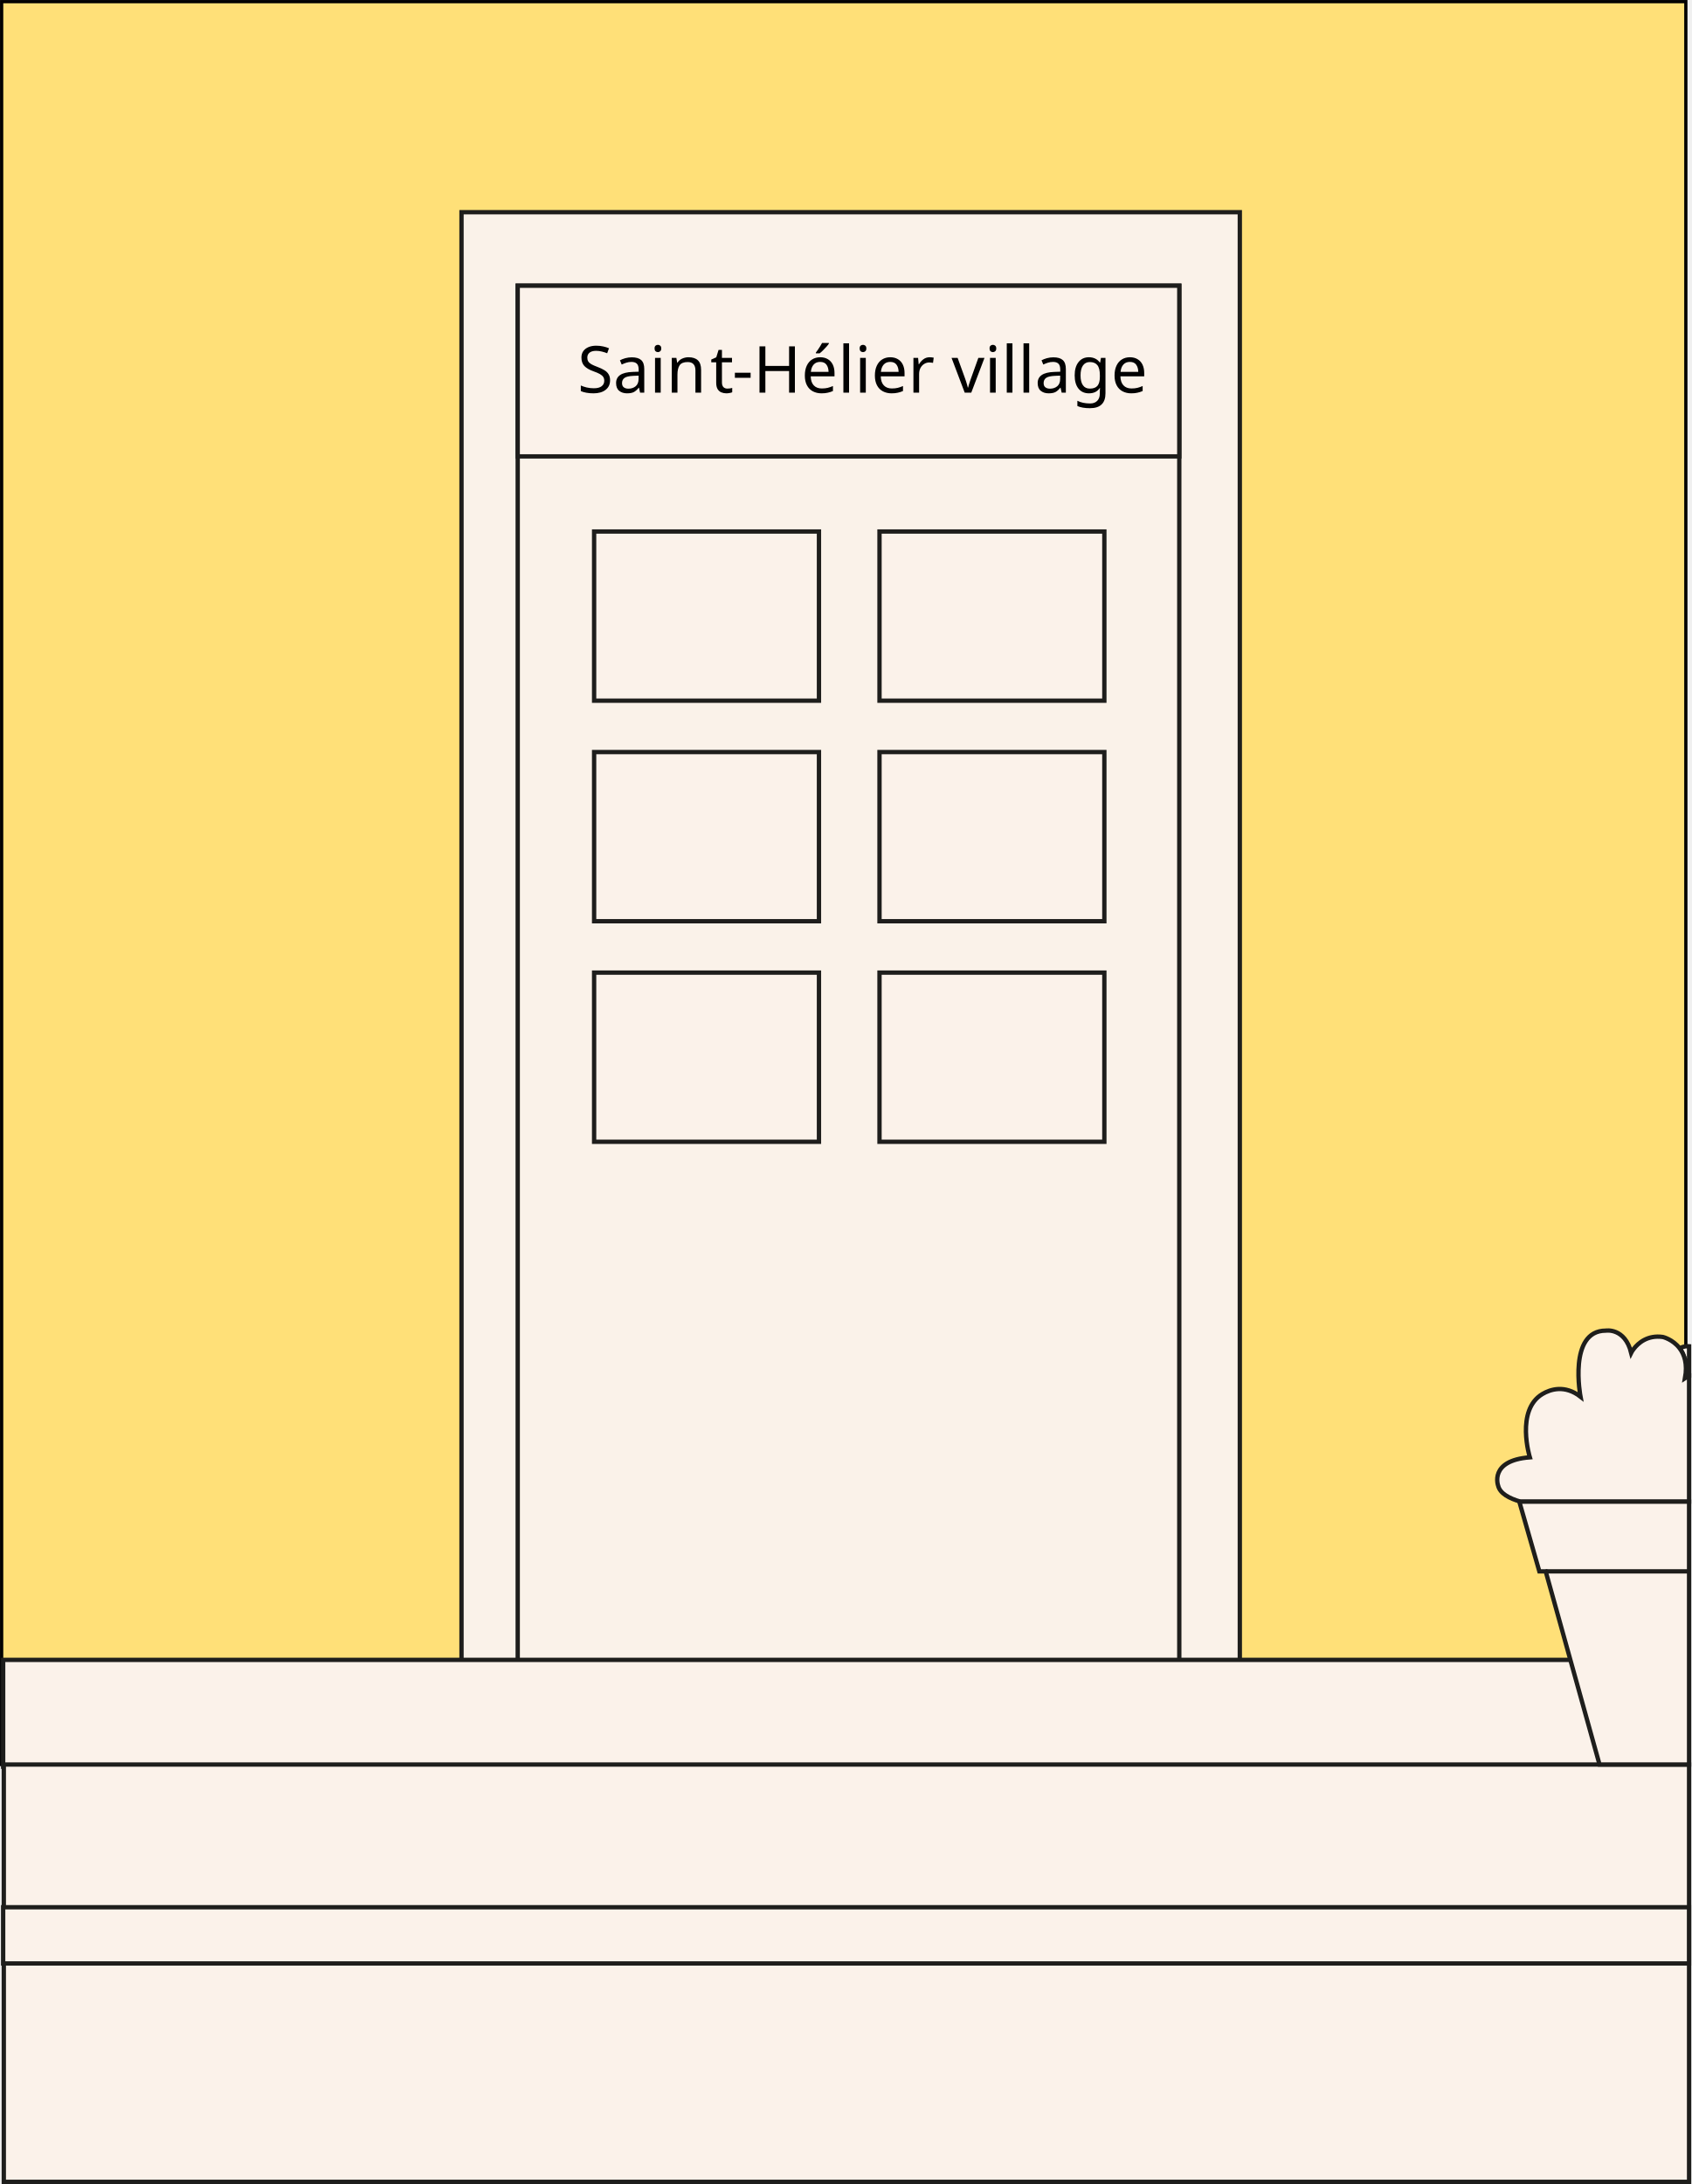
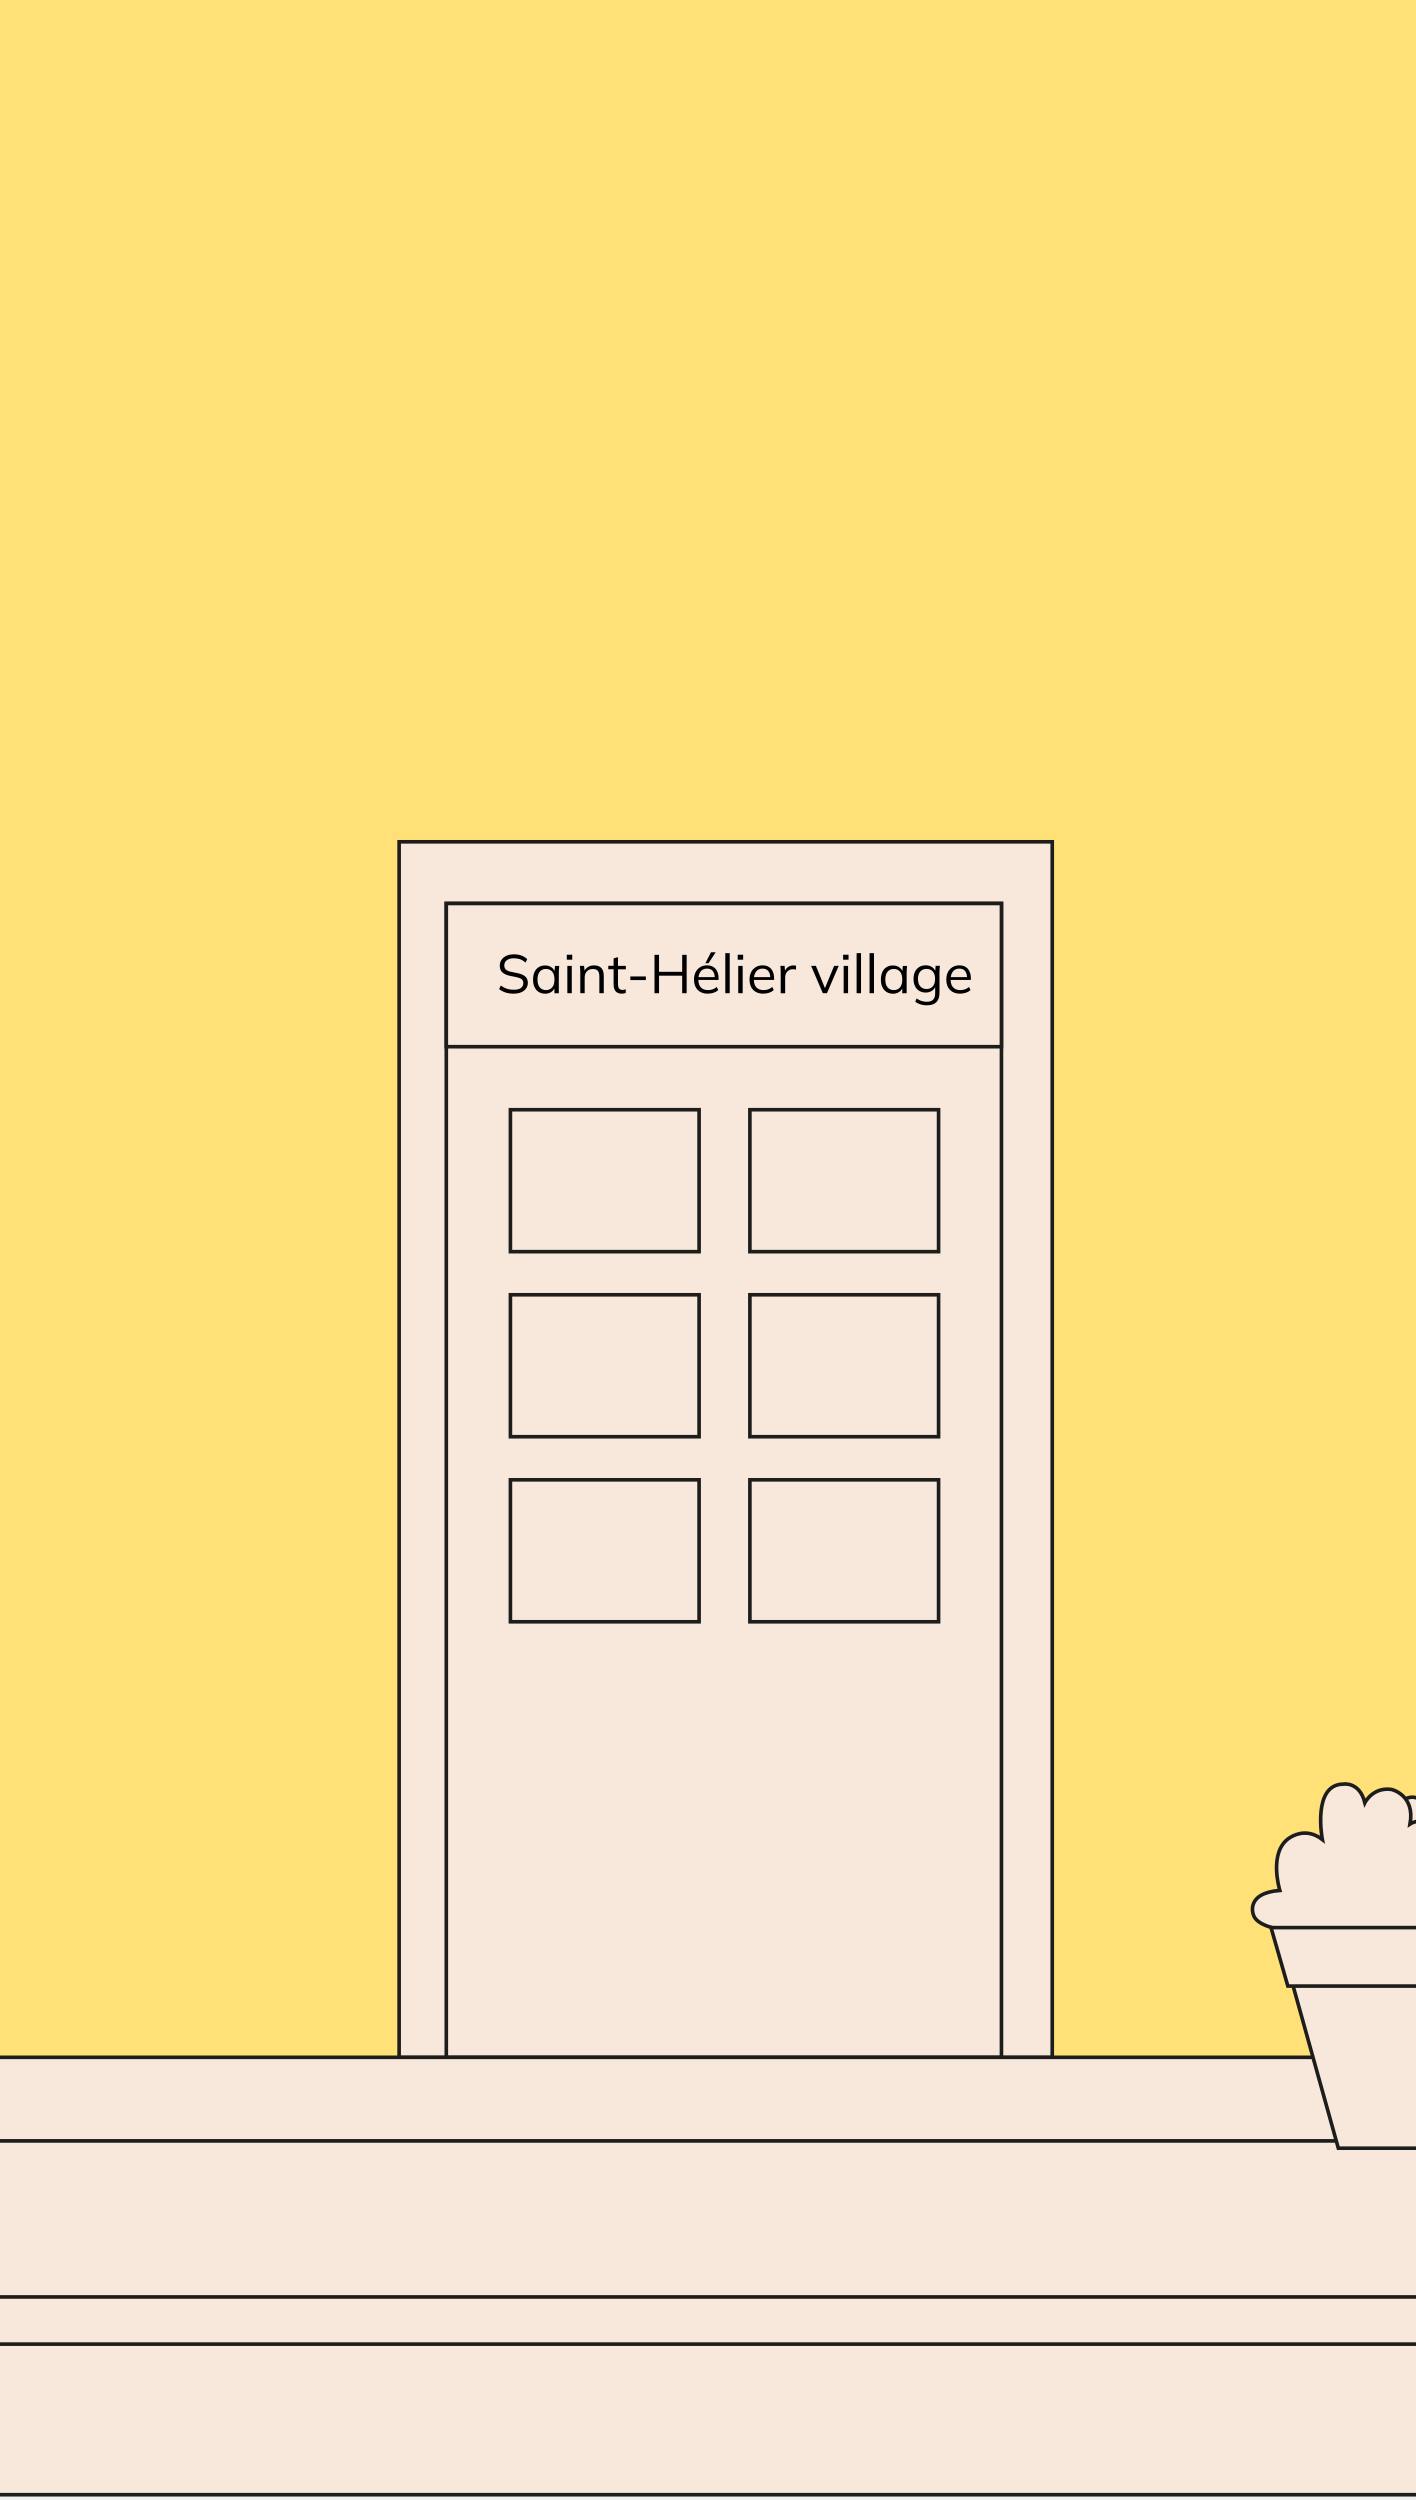
- <svg xmlns="http://www.w3.org/2000/svg" id="Calque_1" viewBox="0 0 391.13 505.04">
+ <svg xmlns="http://www.w3.org/2000/svg" width="390" height="689" viewBox="0 0 390 689" fill="none">
+   <g clip-path="url(#clip0_666_451)">
+     <path d="M395 183H-7V591H395V183Z" fill="#FFE178" stroke="black" stroke-width="0.75" stroke-miterlimit="10" />
+     <path d="M290 232H110V567.05H290V232Z" fill="#F8E8DB" stroke="#1D1D1B" stroke-miterlimit="10" />
+     <path d="M276 248.99H123V567.02H276V248.99Z" fill="#F8E8DB" stroke="#1D1D1B" stroke-miterlimit="10" />
+     <path d="M389 567H-7V592H389V567Z" fill="#F8E8DB" stroke="#1D1D1B" stroke-miterlimit="10" />
+     <path d="M192.67 305.84H140.67V344.96H192.67V305.84Z" fill="#F8E8DB" stroke="#1D1D1B" stroke-miterlimit="10" />
+     <path d="M258.67 305.84H206.67V344.96H258.67V305.84Z" fill="#F8E8DB" stroke="#1D1D1B" stroke-miterlimit="10" />
+     <path d="M192.67 356.84H140.67V395.96H192.67V356.84Z" fill="#F8E8DB" stroke="#1D1D1B" stroke-miterlimit="10" />
+     <path d="M258.67 356.84H206.67V395.96H258.67V356.84Z" fill="#F8E8DB" stroke="#1D1D1B" stroke-miterlimit="10" />
+     <path d="M192.67 407.84H140.67V446.96H192.67V407.84Z" fill="#F8E8DB" stroke="#1D1D1B" stroke-miterlimit="10" />
+     <path d="M258.67 407.84H206.67V446.96H258.67V407.84Z" fill="#F8E8DB" stroke="#1D1D1B" stroke-miterlimit="10" />
+     <path d="M276 249H123V288.47H276V249Z" fill="#F8E8DB" stroke="#1D1D1B" stroke-miterlimit="10" />
+     <path d="M141.6 273.86C140.75 273.86 139.99 273.75 139.32 273.53C138.65 273.31 138.07 273 137.57 272.59L138.02 271.6C138.37 271.86 138.72 272.08 139.08 272.25C139.44 272.42 139.82 272.56 140.23 272.64C140.64 272.73 141.1 272.77 141.61 272.77C142.5 272.77 143.16 272.6 143.59 272.27C144.02 271.94 144.23 271.5 144.23 270.95C144.23 270.48 144.08 270.12 143.78 269.87C143.48 269.62 142.95 269.42 142.2 269.27L140.62 268.96C139.65 268.76 138.93 268.43 138.45 267.98C137.97 267.53 137.74 266.92 137.74 266.15C137.74 265.52 137.9 264.97 138.23 264.5C138.56 264.03 139.01 263.67 139.6 263.4C140.19 263.14 140.87 263.01 141.65 263.01C142.43 263.01 143.08 263.12 143.7 263.35C144.32 263.57 144.85 263.9 145.29 264.33L144.86 265.29C144.39 264.87 143.9 264.57 143.38 264.38C142.86 264.2 142.28 264.1 141.63 264.1C140.81 264.1 140.16 264.28 139.69 264.63C139.22 264.98 138.98 265.47 138.98 266.08C138.98 266.57 139.13 266.95 139.43 267.23C139.73 267.51 140.22 267.71 140.91 267.85L142.5 268.17C143.52 268.38 144.27 268.69 144.75 269.11C145.23 269.53 145.47 270.12 145.47 270.88C145.47 271.46 145.31 271.97 145 272.42C144.68 272.87 144.24 273.22 143.66 273.47C143.08 273.72 142.39 273.85 141.59 273.85L141.6 273.86Z" fill="black" />
+     <path d="M150.23 273.86C149.56 273.86 148.98 273.7 148.48 273.39C147.98 273.08 147.59 272.63 147.32 272.05C147.04 271.47 146.91 270.77 146.91 269.97C146.91 269.17 147.05 268.45 147.32 267.87C147.59 267.29 147.98 266.85 148.48 266.54C148.98 266.23 149.56 266.08 150.23 266.08C150.9 266.08 151.5 266.25 151.99 266.6C152.48 266.95 152.81 267.41 152.97 268H152.79L152.96 266.21H154.13C154.1 266.5 154.07 266.79 154.05 267.09C154.03 267.38 154.01 267.67 154.01 267.95V273.74H152.8V271.97H152.97C152.81 272.56 152.48 273.02 151.98 273.36C151.48 273.7 150.9 273.87 150.24 273.87L150.23 273.86ZM150.47 272.87C151.19 272.87 151.76 272.62 152.18 272.13C152.6 271.64 152.81 270.91 152.81 269.96C152.81 269.01 152.6 268.27 152.18 267.78C151.76 267.29 151.19 267.04 150.47 267.04C149.75 267.04 149.19 267.29 148.77 267.78C148.34 268.28 148.13 269 148.13 269.96C148.13 270.92 148.34 271.63 148.77 272.13C149.19 272.63 149.76 272.87 150.47 272.87Z" fill="black" />
+     <path d="M156.21 264.49V263.12H157.71V264.49H156.21ZM156.36 273.73V266.2H157.58V273.73H156.36Z" fill="black" />
+     <path d="M159.93 273.73V267.94C159.93 267.66 159.92 267.37 159.89 267.08C159.86 266.79 159.84 266.49 159.81 266.2H160.98L161.13 267.85H160.95C161.17 267.27 161.52 266.83 162.01 266.52C162.49 266.21 163.06 266.06 163.7 266.06C164.59 266.06 165.26 266.3 165.72 266.77C166.18 267.24 166.4 267.99 166.4 269.01V273.72H165.18V269.09C165.18 268.38 165.04 267.86 164.75 267.54C164.46 267.22 164.02 267.05 163.42 267.05C162.72 267.05 162.17 267.26 161.75 267.69C161.34 268.12 161.14 268.69 161.14 269.42V273.72H159.92L159.93 273.73Z" fill="black" />
+     <path d="M171.39 273.86C170.65 273.86 170.08 273.65 169.69 273.22C169.3 272.8 169.11 272.15 169.11 271.29V267.13H167.64V266.18H169.11V264.13L170.32 263.79V266.19H172.48V267.14H170.32V271.16C170.32 271.76 170.42 272.19 170.63 272.44C170.84 272.69 171.14 272.82 171.55 272.82C171.74 272.82 171.91 272.8 172.06 272.77C172.21 272.73 172.35 272.69 172.46 272.64V273.66C172.32 273.72 172.15 273.77 171.96 273.8C171.77 273.83 171.57 273.85 171.38 273.85L171.39 273.86Z" fill="black" />
+     <path d="M173.72 270.11V269.11H178V270.11H173.72Z" fill="black" />
+     <path d="M180.38 273.73V263.15H181.63V267.83H188.01V263.15H189.24V273.73H188.01V268.9H181.63V273.73H180.38Z" fill="black" />
+     <path d="M195.08 273.86C193.9 273.86 192.97 273.52 192.29 272.83C191.61 272.15 191.27 271.19 191.27 269.97C191.27 269.18 191.42 268.49 191.72 267.91C192.02 267.33 192.44 266.87 192.98 266.54C193.52 266.22 194.14 266.05 194.84 266.05C195.54 266.05 196.11 266.2 196.58 266.48C197.05 266.77 197.41 267.18 197.66 267.72C197.91 268.26 198.04 268.89 198.04 269.62V270.07H192.21V269.3H197.25L196.99 269.5C196.99 268.7 196.81 268.08 196.45 267.62C196.09 267.17 195.56 266.95 194.85 266.95C194.1 266.95 193.52 267.21 193.1 267.74C192.68 268.27 192.47 268.97 192.47 269.86V270C192.47 270.94 192.7 271.65 193.17 272.14C193.63 272.62 194.29 272.87 195.13 272.87C195.58 272.87 196 272.8 196.4 272.67C196.8 272.54 197.17 272.31 197.53 272L197.95 272.85C197.62 273.17 197.2 273.42 196.7 273.59C196.19 273.76 195.66 273.85 195.1 273.85L195.08 273.86ZM194.4 265.47L195.94 262.44H197.24L195.26 265.47H194.39H194.4Z" fill="black" />
+     <path d="M199.89 273.73V262.69H201.11V273.73H199.89Z" fill="black" />
+     <path d="M203.31 264.49V263.12H204.81V264.49H203.31ZM203.46 273.73V266.2H204.68V273.73H203.46Z" fill="black" />
+     <path d="M210.38 273.86C209.2 273.86 208.27 273.52 207.59 272.83C206.91 272.15 206.57 271.19 206.57 269.97C206.57 269.18 206.72 268.49 207.02 267.91C207.32 267.33 207.74 266.87 208.28 266.54C208.82 266.22 209.44 266.05 210.14 266.05C210.84 266.05 211.41 266.2 211.88 266.48C212.35 266.77 212.71 267.18 212.96 267.72C213.21 268.26 213.34 268.89 213.34 269.62V270.07H207.51V269.3H212.55L212.29 269.5C212.29 268.7 212.11 268.08 211.75 267.62C211.39 267.17 210.86 266.95 210.15 266.95C209.4 266.95 208.82 267.21 208.4 267.74C207.98 268.27 207.77 268.97 207.77 269.86V270C207.77 270.94 208 271.65 208.47 272.14C208.93 272.62 209.59 272.87 210.43 272.87C210.88 272.87 211.3 272.8 211.7 272.67C212.1 272.54 212.47 272.31 212.83 272L213.25 272.85C212.92 273.17 212.5 273.42 212 273.59C211.49 273.76 210.96 273.85 210.4 273.85L210.38 273.86Z" fill="black" />
+     <path d="M215.16 273.73V268.02C215.16 267.72 215.16 267.41 215.14 267.1C215.12 266.79 215.1 266.49 215.07 266.2H216.24L216.39 268.03L216.18 268.05C216.28 267.6 216.46 267.23 216.71 266.94C216.96 266.65 217.25 266.43 217.59 266.29C217.93 266.14 218.29 266.07 218.66 266.07C218.81 266.07 218.94 266.07 219.06 266.08C219.17 266.09 219.28 266.12 219.38 266.16V267.24C219.21 267.19 219.08 267.16 218.95 267.14C218.83 267.13 218.68 267.12 218.52 267.12C218.08 267.12 217.7 267.23 217.37 267.44C217.04 267.65 216.8 267.92 216.64 268.25C216.48 268.58 216.39 268.93 216.39 269.3V273.74H215.16V273.73Z" fill="black" />
+     <path d="M226.77 273.73L223.54 266.2H224.86L227.56 272.83H227.15L229.88 266.2H231.14L227.91 273.73H226.76H226.77Z" fill="black" />
+     <path d="M232.36 264.49V263.12H233.86V264.49H232.36ZM232.51 273.73V266.2H233.73V273.73H232.51Z" fill="black" />
+     <path d="M236.08 273.73V262.69H237.3V273.73H236.08Z" fill="black" />
+     <path d="M239.65 273.73V262.69H240.87V273.73H239.65Z" fill="black" />
+     <path d="M246.09 273.86C245.42 273.86 244.84 273.7 244.34 273.39C243.84 273.08 243.45 272.63 243.18 272.05C242.9 271.47 242.77 270.77 242.77 269.97C242.77 269.17 242.91 268.45 243.18 267.87C243.45 267.29 243.84 266.85 244.34 266.54C244.84 266.23 245.42 266.08 246.09 266.08C246.76 266.08 247.36 266.25 247.85 266.6C248.34 266.95 248.67 267.41 248.83 268H248.65L248.82 266.21H249.99C249.96 266.5 249.93 266.79 249.91 267.09C249.89 267.38 249.87 267.67 249.87 267.95V273.74H248.66V271.97H248.83C248.67 272.56 248.34 273.02 247.84 273.36C247.34 273.7 246.76 273.87 246.1 273.87L246.09 273.86ZM246.33 272.87C247.05 272.87 247.62 272.62 248.04 272.13C248.46 271.64 248.67 270.91 248.67 269.96C248.67 269.01 248.46 268.27 248.04 267.78C247.62 267.29 247.05 267.04 246.33 267.04C245.61 267.04 245.05 267.29 244.63 267.78C244.2 268.28 243.99 269 243.99 269.96C243.99 270.92 244.2 271.63 244.63 272.13C245.05 272.63 245.62 272.87 246.33 272.87Z" fill="black" />
+     <path d="M255.54 277.07C254.89 277.07 254.29 276.99 253.74 276.83C253.19 276.67 252.7 276.42 252.25 276.09L252.61 275.17C252.92 275.39 253.23 275.56 253.53 275.7C253.83 275.83 254.14 275.93 254.46 275.99C254.78 276.05 255.12 276.09 255.48 276.09C256.22 276.09 256.78 275.89 257.16 275.51C257.54 275.12 257.73 274.56 257.73 273.84V271.63H257.88C257.72 272.22 257.39 272.69 256.89 273.03C256.39 273.37 255.81 273.55 255.14 273.55C254.47 273.55 253.85 273.4 253.35 273.09C252.85 272.78 252.45 272.35 252.18 271.78C251.9 271.22 251.77 270.55 251.77 269.78C251.77 269.01 251.91 268.36 252.18 267.8C252.45 267.24 252.85 266.81 253.35 266.5C253.85 266.19 254.45 266.04 255.14 266.04C255.83 266.04 256.41 266.21 256.9 266.55C257.4 266.89 257.72 267.36 257.88 267.96L257.73 267.81L257.86 266.17H259.04C259 266.46 258.97 266.75 258.95 267.05C258.93 267.34 258.92 267.63 258.92 267.91V273.66C258.92 274.78 258.63 275.62 258.06 276.2C257.48 276.77 256.64 277.05 255.53 277.05L255.54 277.07ZM255.36 272.57C256.09 272.57 256.66 272.33 257.08 271.84C257.5 271.36 257.71 270.67 257.71 269.79C257.71 268.91 257.5 268.23 257.08 267.75C256.66 267.27 256.08 267.03 255.36 267.03C254.64 267.03 254.06 267.27 253.63 267.75C253.2 268.23 252.99 268.91 252.99 269.79C252.99 270.67 253.2 271.35 253.63 271.84C254.06 272.33 254.63 272.57 255.36 272.57Z" fill="black" />
+     <path d="M264.61 273.86C263.43 273.86 262.5 273.52 261.82 272.83C261.14 272.15 260.8 271.19 260.8 269.97C260.8 269.18 260.95 268.49 261.25 267.91C261.55 267.33 261.97 266.87 262.51 266.54C263.05 266.22 263.67 266.05 264.37 266.05C265.07 266.05 265.64 266.2 266.11 266.48C266.58 266.77 266.94 267.18 267.19 267.72C267.44 268.26 267.57 268.89 267.57 269.62V270.07H261.74V269.3H266.78L266.52 269.5C266.52 268.7 266.34 268.08 265.98 267.62C265.62 267.17 265.09 266.95 264.38 266.95C263.63 266.95 263.05 267.21 262.63 267.74C262.21 268.27 262 268.97 262 269.86V270C262 270.94 262.23 271.65 262.7 272.14C263.16 272.62 263.82 272.87 264.66 272.87C265.11 272.87 265.53 272.8 265.93 272.67C266.33 272.54 266.7 272.31 267.06 272L267.48 272.85C267.15 273.17 266.73 273.42 266.23 273.59C265.72 273.76 265.19 273.85 264.63 273.85L264.61 273.86Z" fill="black" />
+     <path d="M779 590.04H-1946.5V687.54H779V590.04Z" fill="#F8E8DB" stroke="#1D1D1B" stroke-width="1.01" stroke-miterlimit="10" />
+     <path d="M778.06 566.56H389.06V591.26H778.06V566.56Z" fill="#FBF2EB" stroke="#1D1D1B" stroke-miterlimit="10" />
+     <path d="M393.74 499.03C393.74 499.03 396.67 493.9 403.99 495.37C405.6 495.69 407.65 498.3 405.45 500.5C405.45 500.5 411.31 499.77 415.7 500.5C418.12 500.9 423.76 503.43 420.09 509.29C420.09 509.29 428.68 507.56 431.81 514.42C433.17 517.4 432.54 523.21 425.95 526.14C425.95 526.14 431.08 530.53 419.36 532C419.36 532 399.59 537.86 387.14 532.73C387.14 532.73 377.24 505.28 384.94 497.58C390.8 491.72 393.73 499.04 393.73 499.04L393.74 499.03Z" fill="#F8E8DB" stroke="#1D1D1B" stroke-miterlimit="10" />
+     <path d="M366.64 532.72C366.64 532.72 346.87 533.45 345.4 527.59C345.4 527.59 343.2 521.73 352.72 521C352.72 521 349.35 510.09 355.65 506.35C357.44 505.29 360.78 504.15 364.44 506.98C364.44 506.98 361.51 491.7 370.3 491.7C370.3 491.7 374.69 490.97 376.16 496.83C376.16 496.83 378.36 492.44 383.48 493.17C383.48 493.17 390.07 494.63 388.61 502.69C388.61 502.69 390.81 501.23 394.47 501.96C394.47 501.96 403.26 504.16 398.86 511.48C398.86 511.48 416.44 510.75 406.92 523.2C406.92 523.2 412.78 526.86 405.46 532.72C405.46 532.72 394.47 535.1 383.12 535.01L366.64 532.72Z" fill="#F8E8DB" stroke="#1D1D1B" stroke-miterlimit="10" />
+     <path d="M356.39 547.36L368.84 592.04H405.38L416.53 547.36H418.67L423.04 531.25H350.3L354.93 547.36H356.39Z" fill="#F8E8DB" stroke="#1D1D1B" stroke-miterlimit="10" />
+     <path d="M416.53 547.36H356.76" stroke="#1D1D1B" stroke-miterlimit="10" />
+     <path d="M779 633.04H-1947.5V646.04H779V633.04Z" fill="#F8E8DB" stroke="#1D1D1B" stroke-miterlimit="10" />
+   </g>
+   <rect x="-7" y="-2" width="400" height="205" fill="#FFE178" />
  <defs>
-     <style>.cls-1{stroke-width:1px;}.cls-1,.cls-2{fill:#fbf2ea;}.cls-1,.cls-2,.cls-3{stroke:#1e1e1c;}.cls-1,.cls-2,.cls-3,.cls-4{stroke-miterlimit:10;}.cls-5{fill:#010101;font-family:MulishRoman-Regular, Mulish;font-size:15px;font-variation-settings:'wght' 400;}.cls-3{fill:#faf2e9;}.cls-6{letter-spacing:0em;}.cls-4{fill:#ffe078;stroke:#010101;stroke-width:.75px;}</style>
+     <clipPath id="clip0_666_451">
+       <rect width="2727.5" height="505.04" fill="white" transform="translate(-1948 183)" />
+     </clipPath>
  </defs>
-   <rect class="cls-4" x=".38" y=".38" width="389.5" height="407.66" />
-   <rect class="cls-3" x="106.73" y="49.07" width="180" height="335.05" />
-   <rect class="cls-3" x="119.73" y="66.06" width="153" height="318.03" />
-   <rect class="cls-1" x=".73" y="383.84" width="389" height="24.7" />
-   <rect class="cls-2" x="137.4" y="122.91" width="52" height="39.12" />
-   <rect class="cls-2" x="203.4" y="122.91" width="52" height="39.12" />
-   <rect class="cls-2" x="137.4" y="173.91" width="52" height="39.12" />
-   <rect class="cls-2" x="203.4" y="173.91" width="52" height="39.12" />
-   <rect class="cls-2" x="137.4" y="224.91" width="52" height="39.12" />
-   <rect class="cls-2" x="203.4" y="224.91" width="52" height="39.12" />
-   <rect class="cls-2" x="119.73" y="66.07" width="153" height="39.47" />
-   <text class="cls-5" transform="translate(133.56 90.8)">
-     <tspan x="0" y="0">Sain</tspan>
-     <tspan class="cls-6" x="30.7" y="0">t</tspan>
-     <tspan x="35.8" y="0">-Hélier village</tspan>
-   </text>
-   <rect class="cls-1" x=".88" y="408.04" width="389.75" height="96.5" />
-   <rect class="cls-1" x=".73" y="441.04" width="389.89" height="13" />
-   <path class="cls-1" d="M389.69,318.69s.33-.22.94-.44v-6.93c-.28-.02-.57-.03-.87.02-.41.06-.85.2-1.32.43,1.1,1.44,1.86,3.62,1.26,6.92Z" />
-   <path class="cls-1" d="M389.69,318.69c.6-3.3-.16-5.48-1.26-6.92-1.58-2.07-3.87-2.6-3.87-2.6-3.57-.51-5.72,1.46-6.69,2.71-.43.54-.63.95-.63.95-1.46-5.86-5.86-5.13-5.86-5.13-8.79,0-5.86,15.28-5.86,15.28-3.66-2.83-7-1.69-8.79-.63-6.3,3.74-2.93,14.65-2.93,14.65-9.52.73-7.32,6.59-7.32,6.59.43,1.74,2.49,2.89,5.15,3.66h39v-29c-.61.22-.94.44-.94.44Z" />
-   <polygon class="cls-1" points="389.58 347.25 387.73 347.25 351.63 347.25 351.37 347.25 356 363.37 357.47 363.37 369.92 408.04 390.47 408.04 390.63 408.04 390.63 363.37 390.63 350.82 390.63 349.55 390.63 347.25 389.58 347.25" />
-   <line class="cls-1" x1="357.47" y1="363.37" x2="390.63" y2="363.37" />
</svg>
